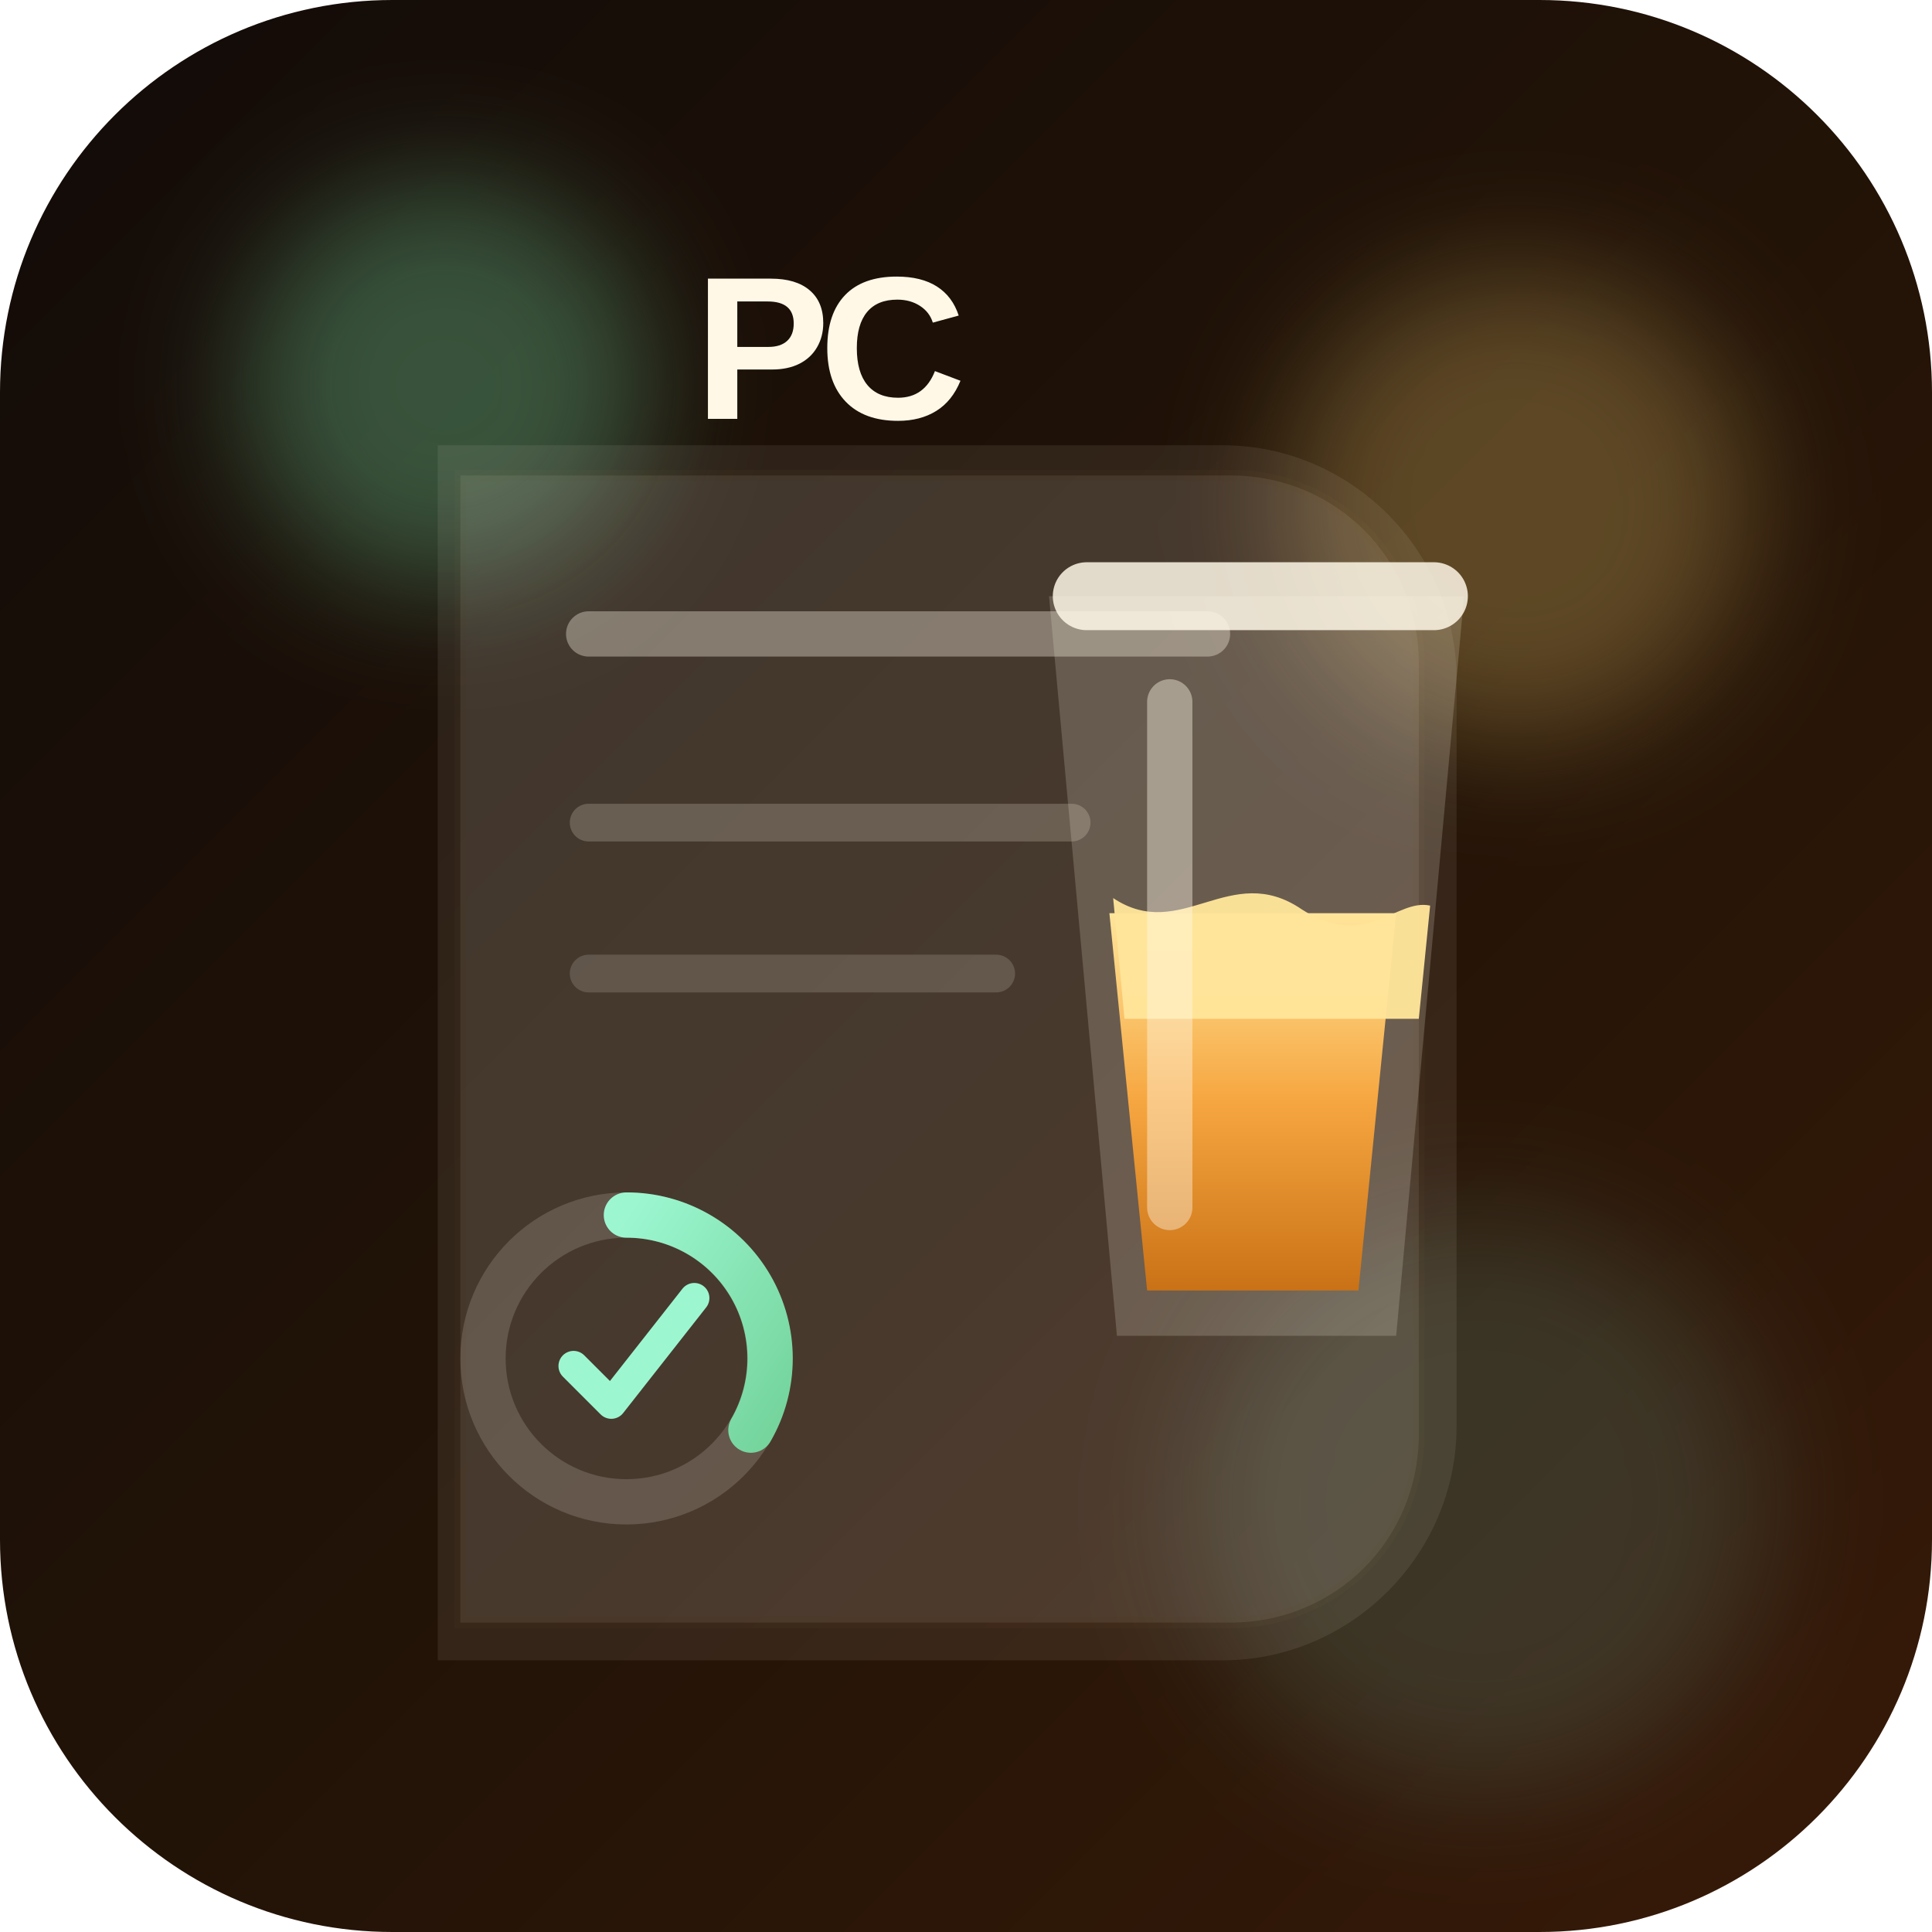
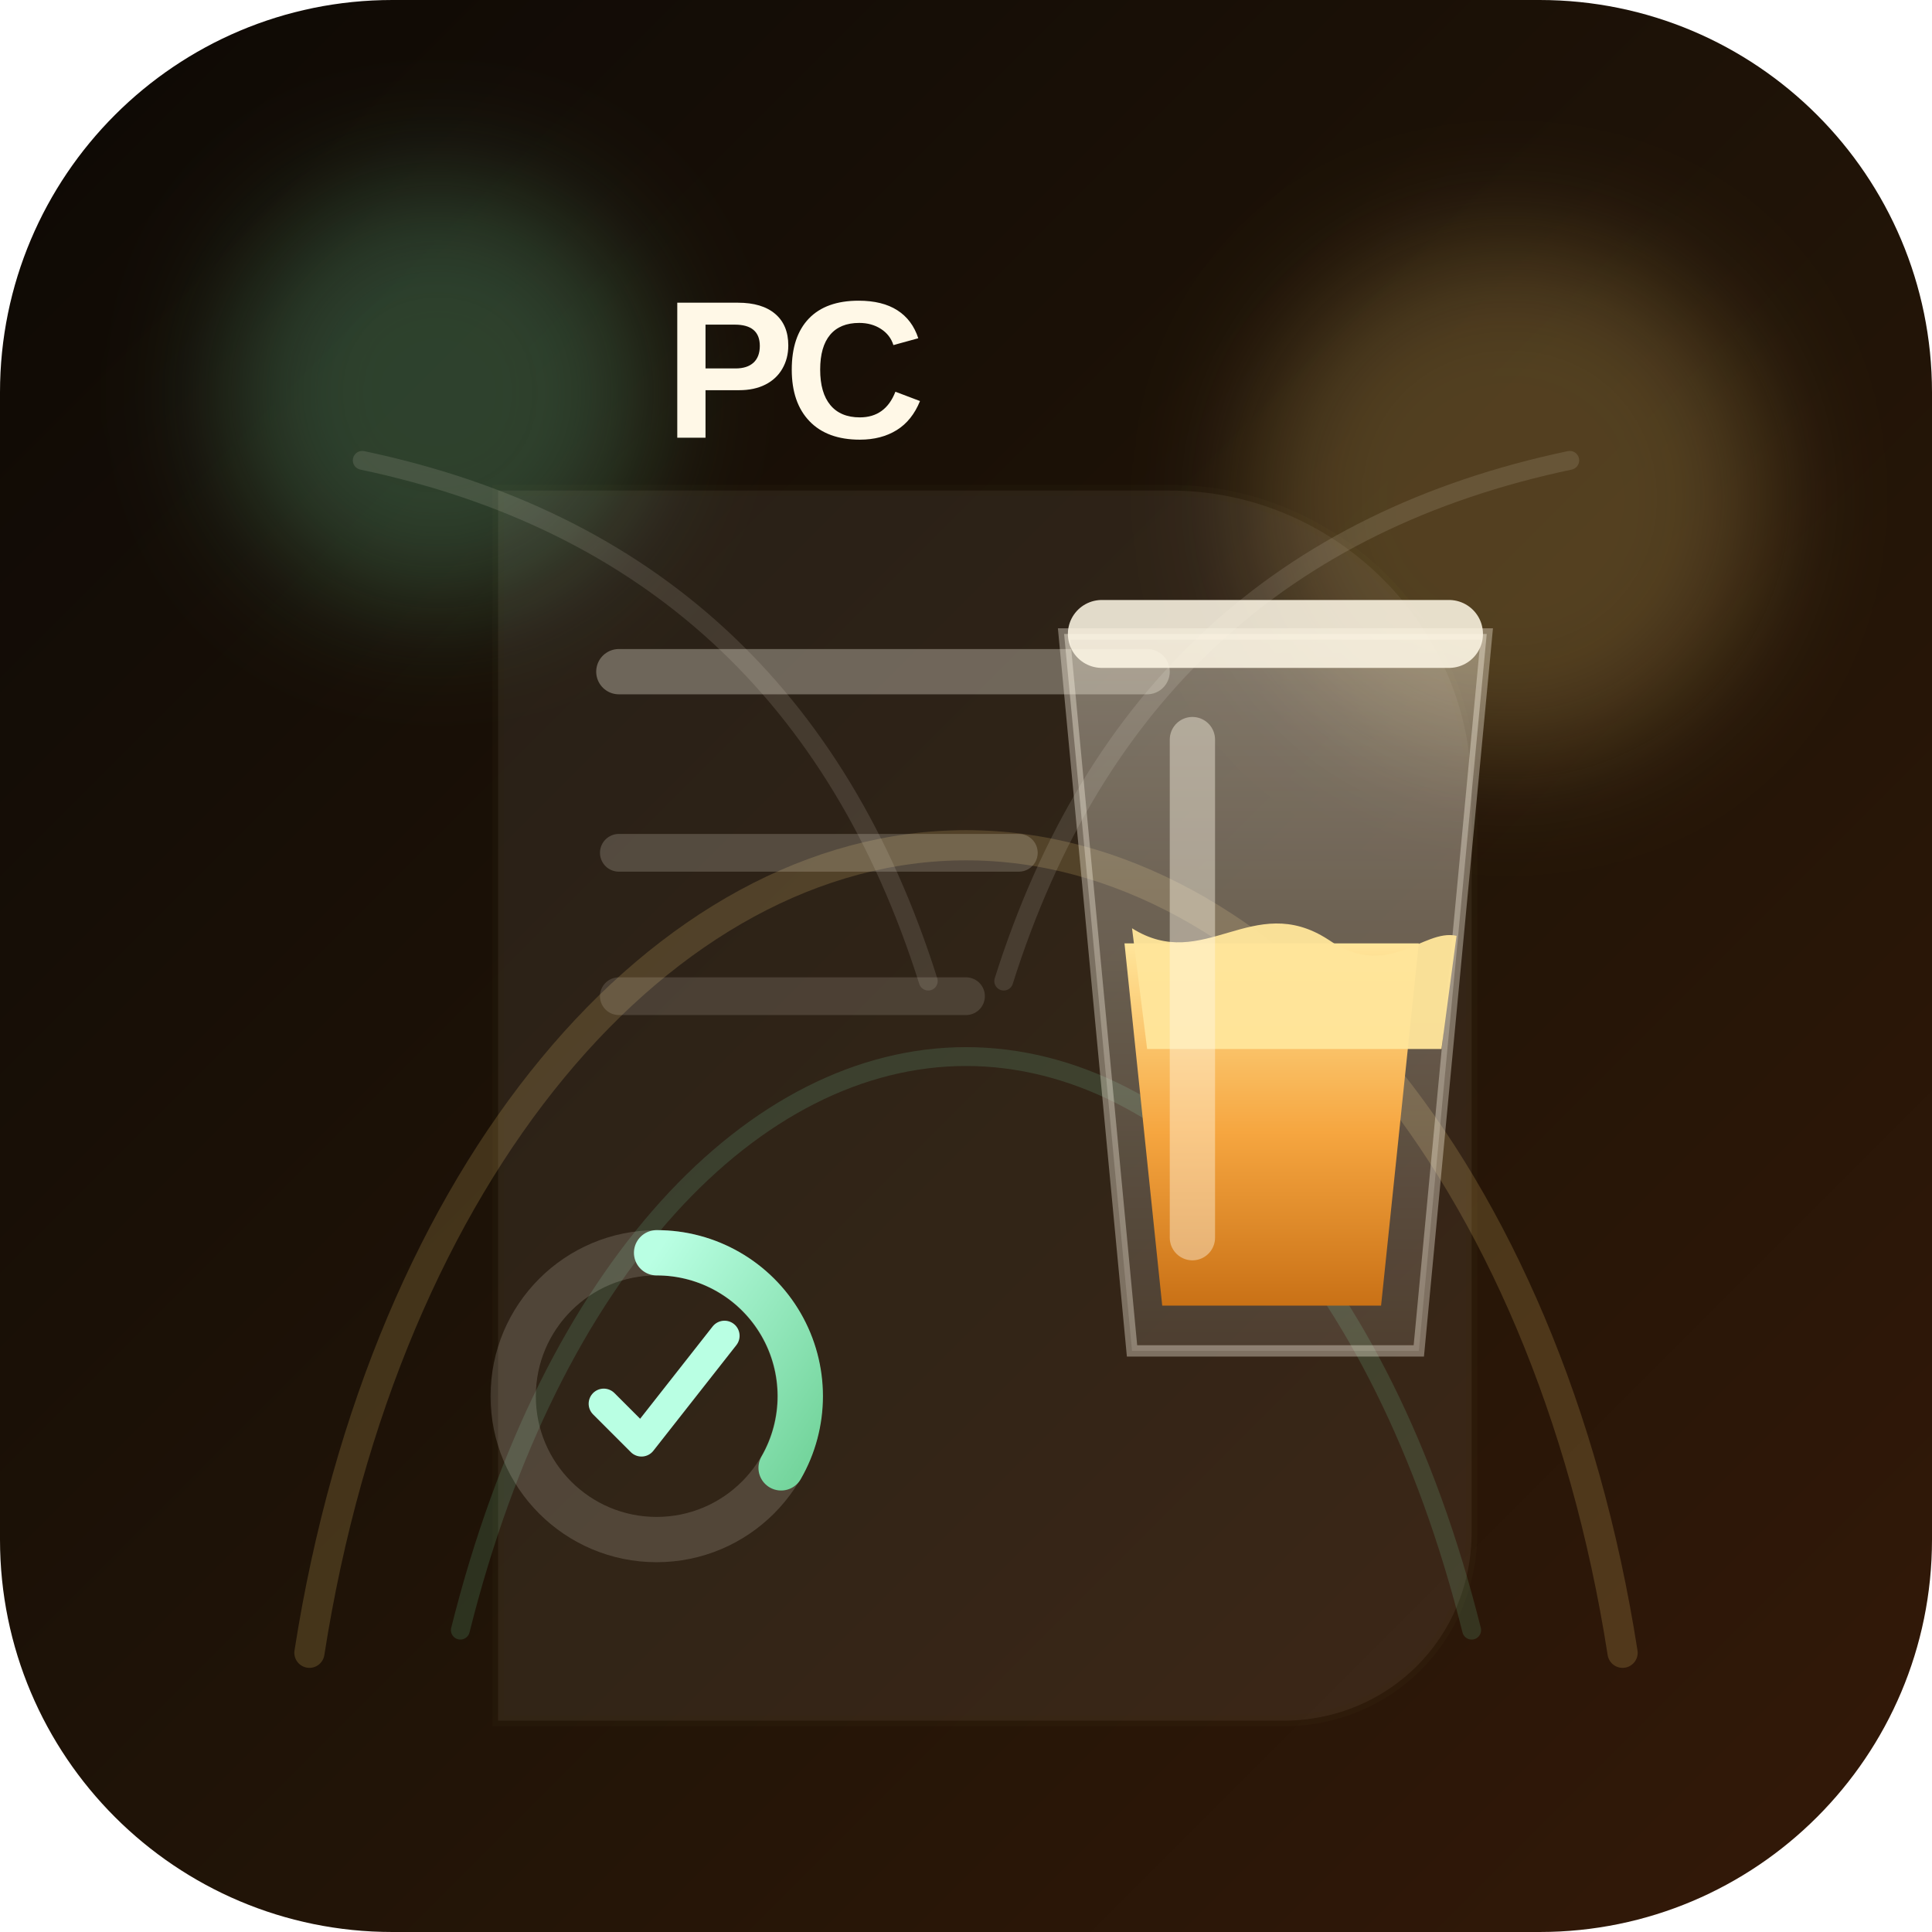
<svg xmlns="http://www.w3.org/2000/svg" viewBox="0 0 512 512" role="img" aria-labelledby="title desc">
  <defs>
    <linearGradient id="bg" x1="0" y1="0" x2="1" y2="1">
-       <stop offset="0" stop-color="#120b08" />
-       <stop offset="0.58" stop-color="#241407" />
-       <stop offset="1" stop-color="#381a08" />
+       <stop offset="0" stop-color="#0d0905" />
+       <stop offset="0.56" stop-color="#211407" />
+       <stop offset="1" stop-color="#341908" />
+     </linearGradient>
+     <linearGradient id="glass" x1="0" y1="0" x2="0" y2="1">
+       <stop offset="0" stop-color="#fff8e7" stop-opacity="0.4" />
+       <stop offset="1" stop-color="#fff8e7" stop-opacity="0.12" />
    </linearGradient>
    <linearGradient id="amber" x1="0" y1="0" x2="0" y2="1">
      <stop offset="0" stop-color="#ffe59a" />
-       <stop offset="0.5" stop-color="#f6a640" />
+       <stop offset="0.52" stop-color="#f6a640" />
      <stop offset="1" stop-color="#c97116" />
    </linearGradient>
    <linearGradient id="mint" x1="0" y1="0" x2="1" y2="1">
-       <stop offset="0" stop-color="#9cf7d1" />
+       <stop offset="0" stop-color="#b9ffe3" />
      <stop offset="1" stop-color="#75d59d" />
    </linearGradient>
    <filter id="soft" x="-30%" y="-30%" width="160%" height="160%">
      <feGaussianBlur stdDeviation="16" />
    </filter>
  </defs>
  <rect width="512" height="512" rx="104" fill="url(#bg)" />
-   <circle cx="118" cy="102" r="54" fill="#75d59d" opacity="0.34" filter="url(#soft)" />
-   <circle cx="402" cy="134" r="62" fill="#f6ce72" opacity="0.28" filter="url(#soft)" />
-   <circle cx="392" cy="398" r="76" fill="#8fd8c8" opacity="0.16" filter="url(#soft)" />
-   <path d="M116 118h208c34 0 62 28 62 62v198c0 34-28 62-62 62H116z" fill="#fff8e7" opacity="0.08" />
-   <path d="M122 126h204c28 0 50 22 50 50v204c0 28-22 50-50 50H122z" fill="#fff8e7" opacity="0.1" stroke="#f6ce72" stroke-opacity="0.22" stroke-width="3" />
-   <path d="M156 168h164" stroke="#fff8e7" stroke-opacity="0.35" stroke-width="12" stroke-linecap="round" />
-   <path d="M156 218h128" stroke="#fff8e7" stroke-opacity="0.2" stroke-width="10" stroke-linecap="round" />
-   <path d="M156 258h108" stroke="#fff8e7" stroke-opacity="0.16" stroke-width="10" stroke-linecap="round" />
-   <g transform="translate(230 158)">
-     <path d="M48 0h110l-18 196H66z" fill="#fff8e7" opacity="0.18" />
-     <path d="M64 84h76l-10 100H74z" fill="url(#amber)" />
-     <path d="M65 80c18 12 31-10 50 3 17 11 25-3 34-1l-3 30H68z" fill="#ffe59a" opacity="0.96" />
-     <path d="M58 0h92" stroke="#fff8e7" stroke-width="18" stroke-linecap="round" opacity="0.84" />
-     <path d="M80 28v134" stroke="#fff8e7" stroke-width="12" stroke-linecap="round" opacity="0.42" />
+   <circle cx="116" cy="104" r="56" fill="#75d59d" opacity="0.26" filter="url(#soft)" />
+   <circle cx="400" cy="132" r="68" fill="#f6ce72" opacity="0.24" filter="url(#soft)" />
+   <path d="M82 438c20-128 94-214 174-214s154 86 174 214" fill="none" stroke="#f6ce72" stroke-opacity="0.18" stroke-width="8" stroke-linecap="round" />
+   <path d="M122 432c24-96 78-152 134-152s110 56 134 152" fill="none" stroke="#75d59d" stroke-opacity="0.16" stroke-width="5" stroke-linecap="round" />
+   <path d="M96 122c76 16 126 62 150 138M416 122c-76 16-126 62-150 138" fill="none" stroke="#fff8e7" stroke-opacity="0.12" stroke-width="5" stroke-linecap="round" />
+   <path d="M132 130h178c44 0 80 36 80 80v196c0 28-22 50-50 50H132z" fill="#fff8e7" opacity="0.075" stroke="#f6ce72" stroke-opacity="0.24" stroke-width="3" />
+   <path d="M164 178h140" stroke="#fff8e7" stroke-opacity="0.32" stroke-width="12" stroke-linecap="round" />
+   <path d="M164 226h106" stroke="#fff8e7" stroke-opacity="0.19" stroke-width="10" stroke-linecap="round" />
+   <path d="M164 264h92" stroke="#fff8e7" stroke-opacity="0.14" stroke-width="10" stroke-linecap="round" />
+   <g transform="translate(240 168)">
+     <path d="M42 0h112l-18 190H60Z" fill="url(#glass)" stroke="#fff8e7" stroke-opacity="0.36" stroke-width="3" />
+     <path d="M58 82h78l-10 96H68Z" fill="url(#amber)" />
+     <path d="M60 78c19 12 32-10 52 3 16 11 25-3 34-1l-4 30H64Z" fill="#ffe59a" opacity="0.96" />
+     <path d="M52 0h92" stroke="#fff8e7" stroke-width="18" stroke-linecap="round" opacity="0.86" />
+     <path d="M76 28v132" stroke="#fff8e7" stroke-width="12" stroke-linecap="round" opacity="0.42" />
  </g>
-   <g transform="translate(126 320)">
+   <g transform="translate(134 330)">
    <circle cx="40" cy="40" r="38" fill="none" stroke="#fff8e7" stroke-opacity="0.16" stroke-width="12" />
    <path d="M40 2a38 38 0 0 1 33 57" fill="none" stroke="url(#mint)" stroke-width="12" stroke-linecap="round" />
-     <path d="M26 42l10 10 22-28" fill="none" stroke="#9cf7d1" stroke-width="8" stroke-linecap="round" stroke-linejoin="round" />
+     <path d="M26 42l10 10 22-28" fill="none" stroke="#b9ffe3" stroke-width="8" stroke-linecap="round" stroke-linejoin="round" />
  </g>
-   <text x="184" y="111" fill="#fff8e7" font-family="Trebuchet MS, Arial, sans-serif" font-size="54" font-weight="900" letter-spacing="-3">PC</text>
+   <text x="176" y="116" fill="#fff8e7" font-family="Trebuchet MS, Arial, sans-serif" font-size="52" font-weight="900" letter-spacing="-3">PC</text>
</svg>
